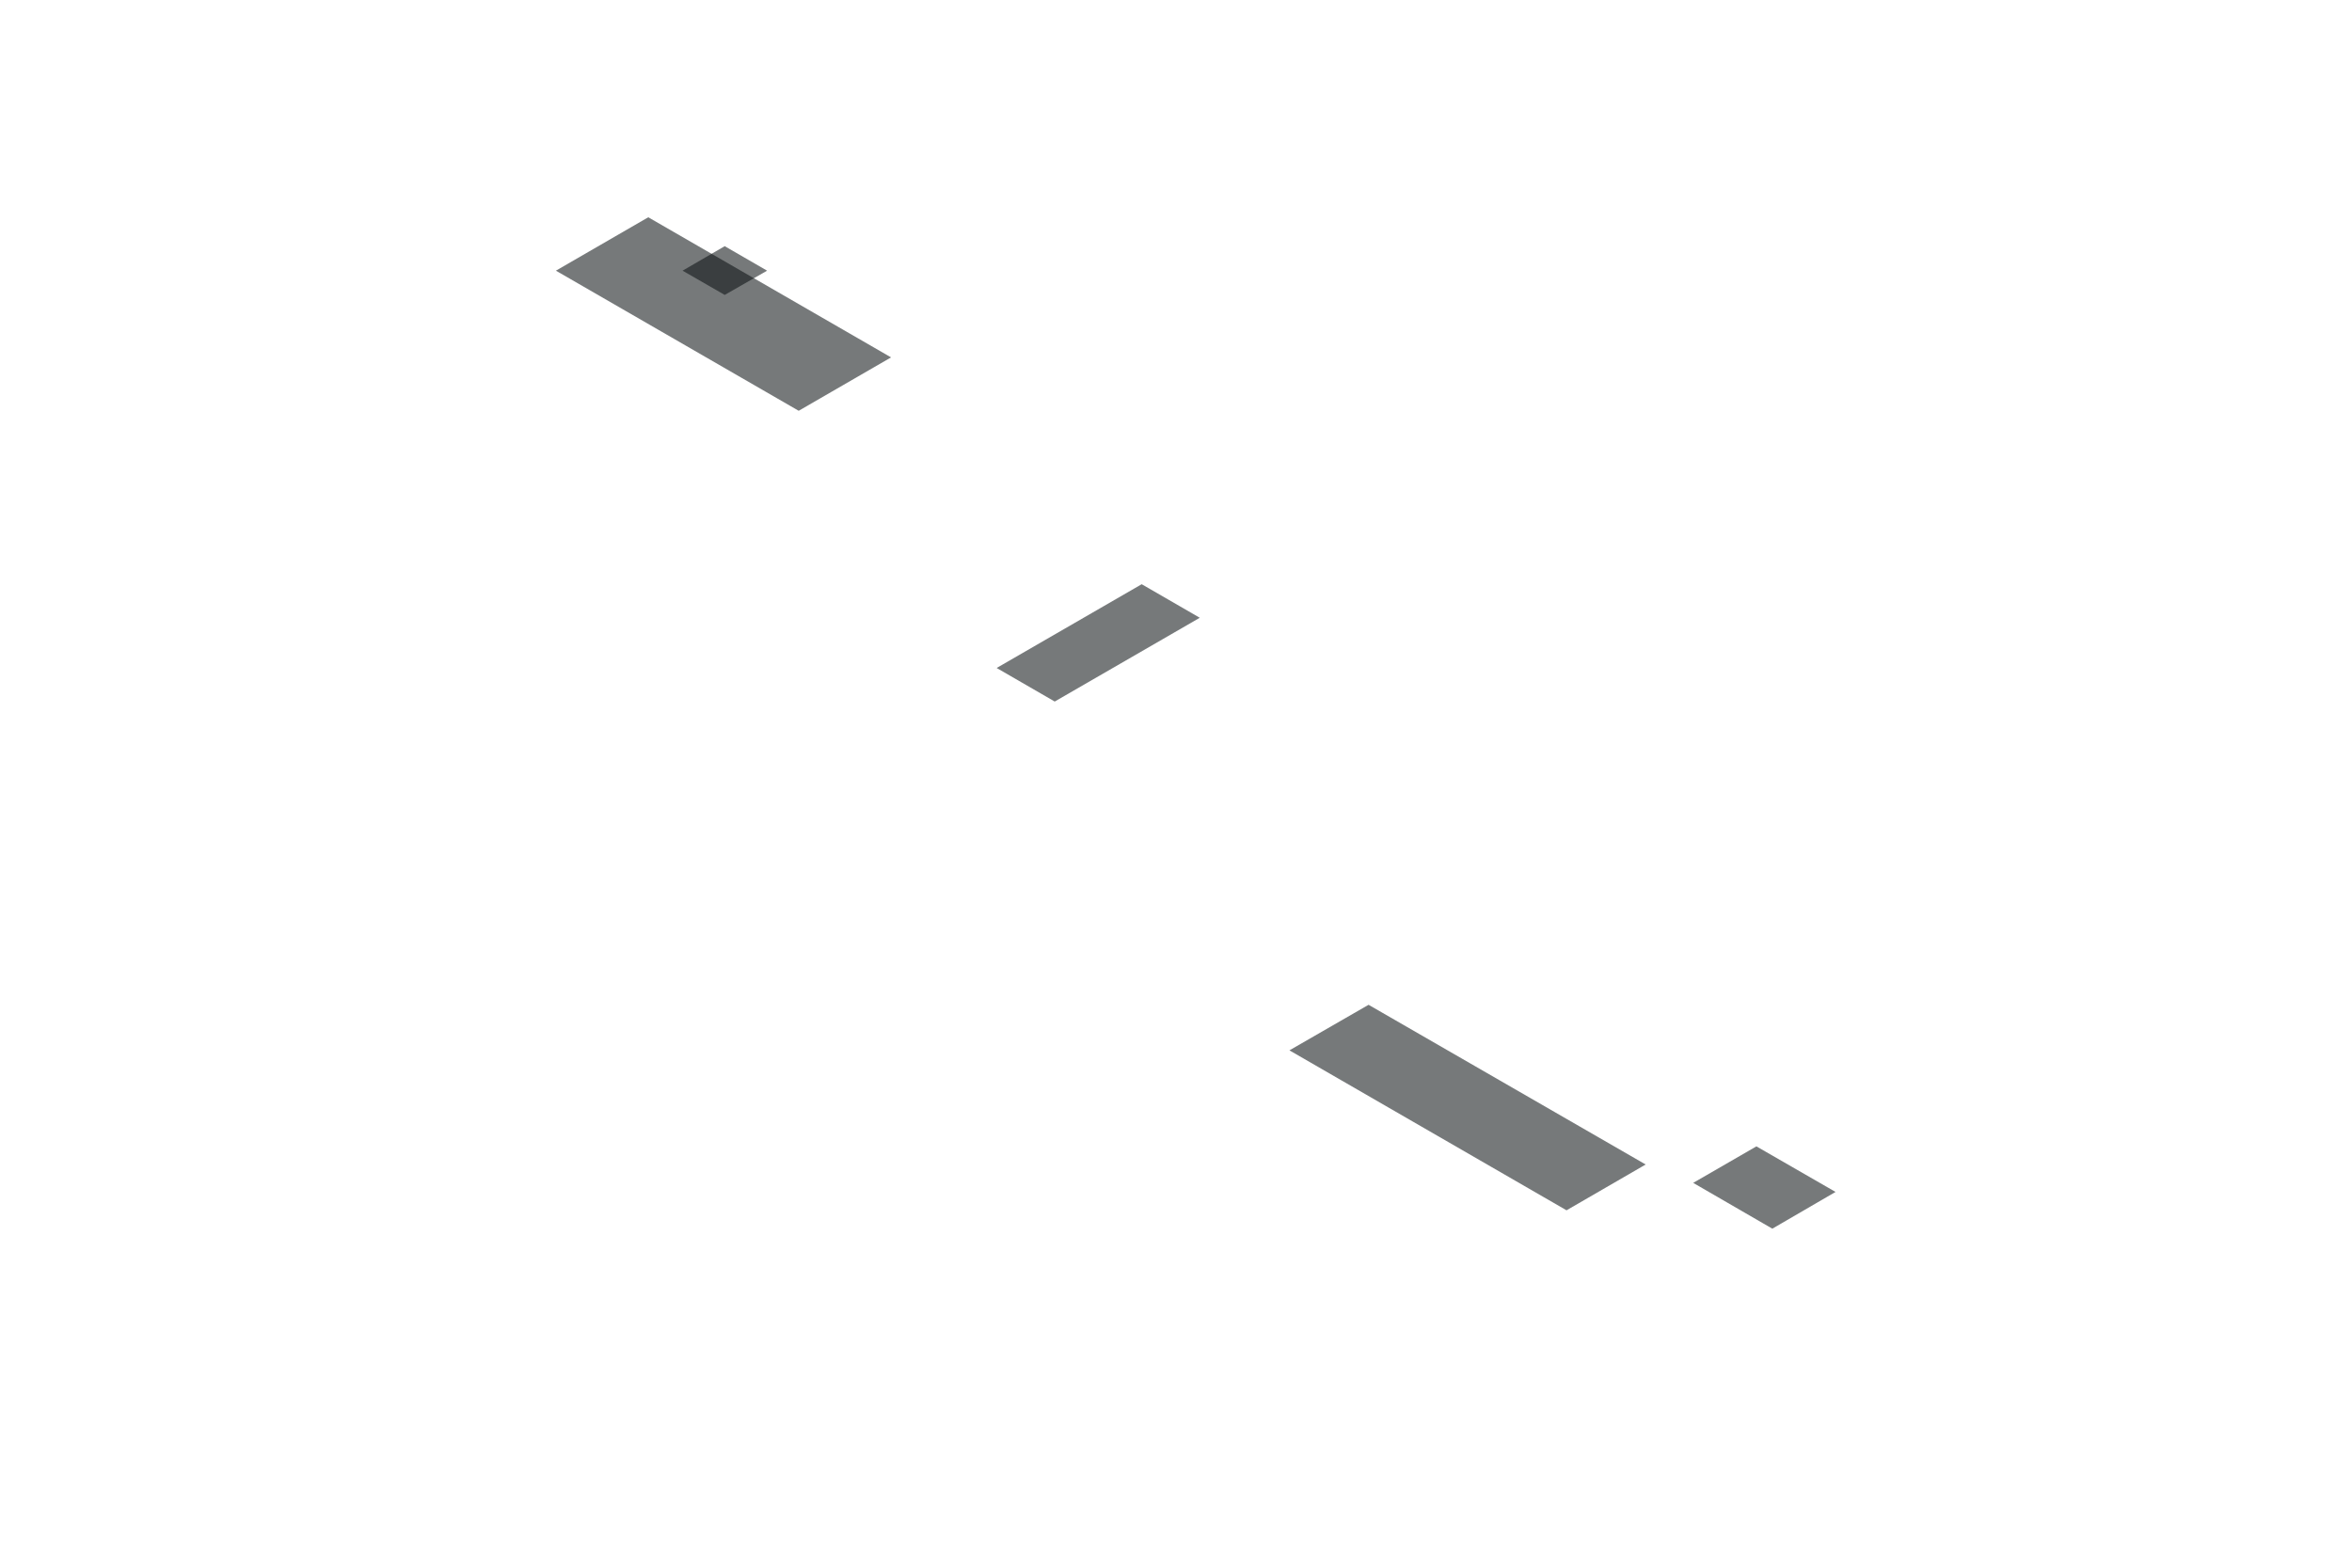
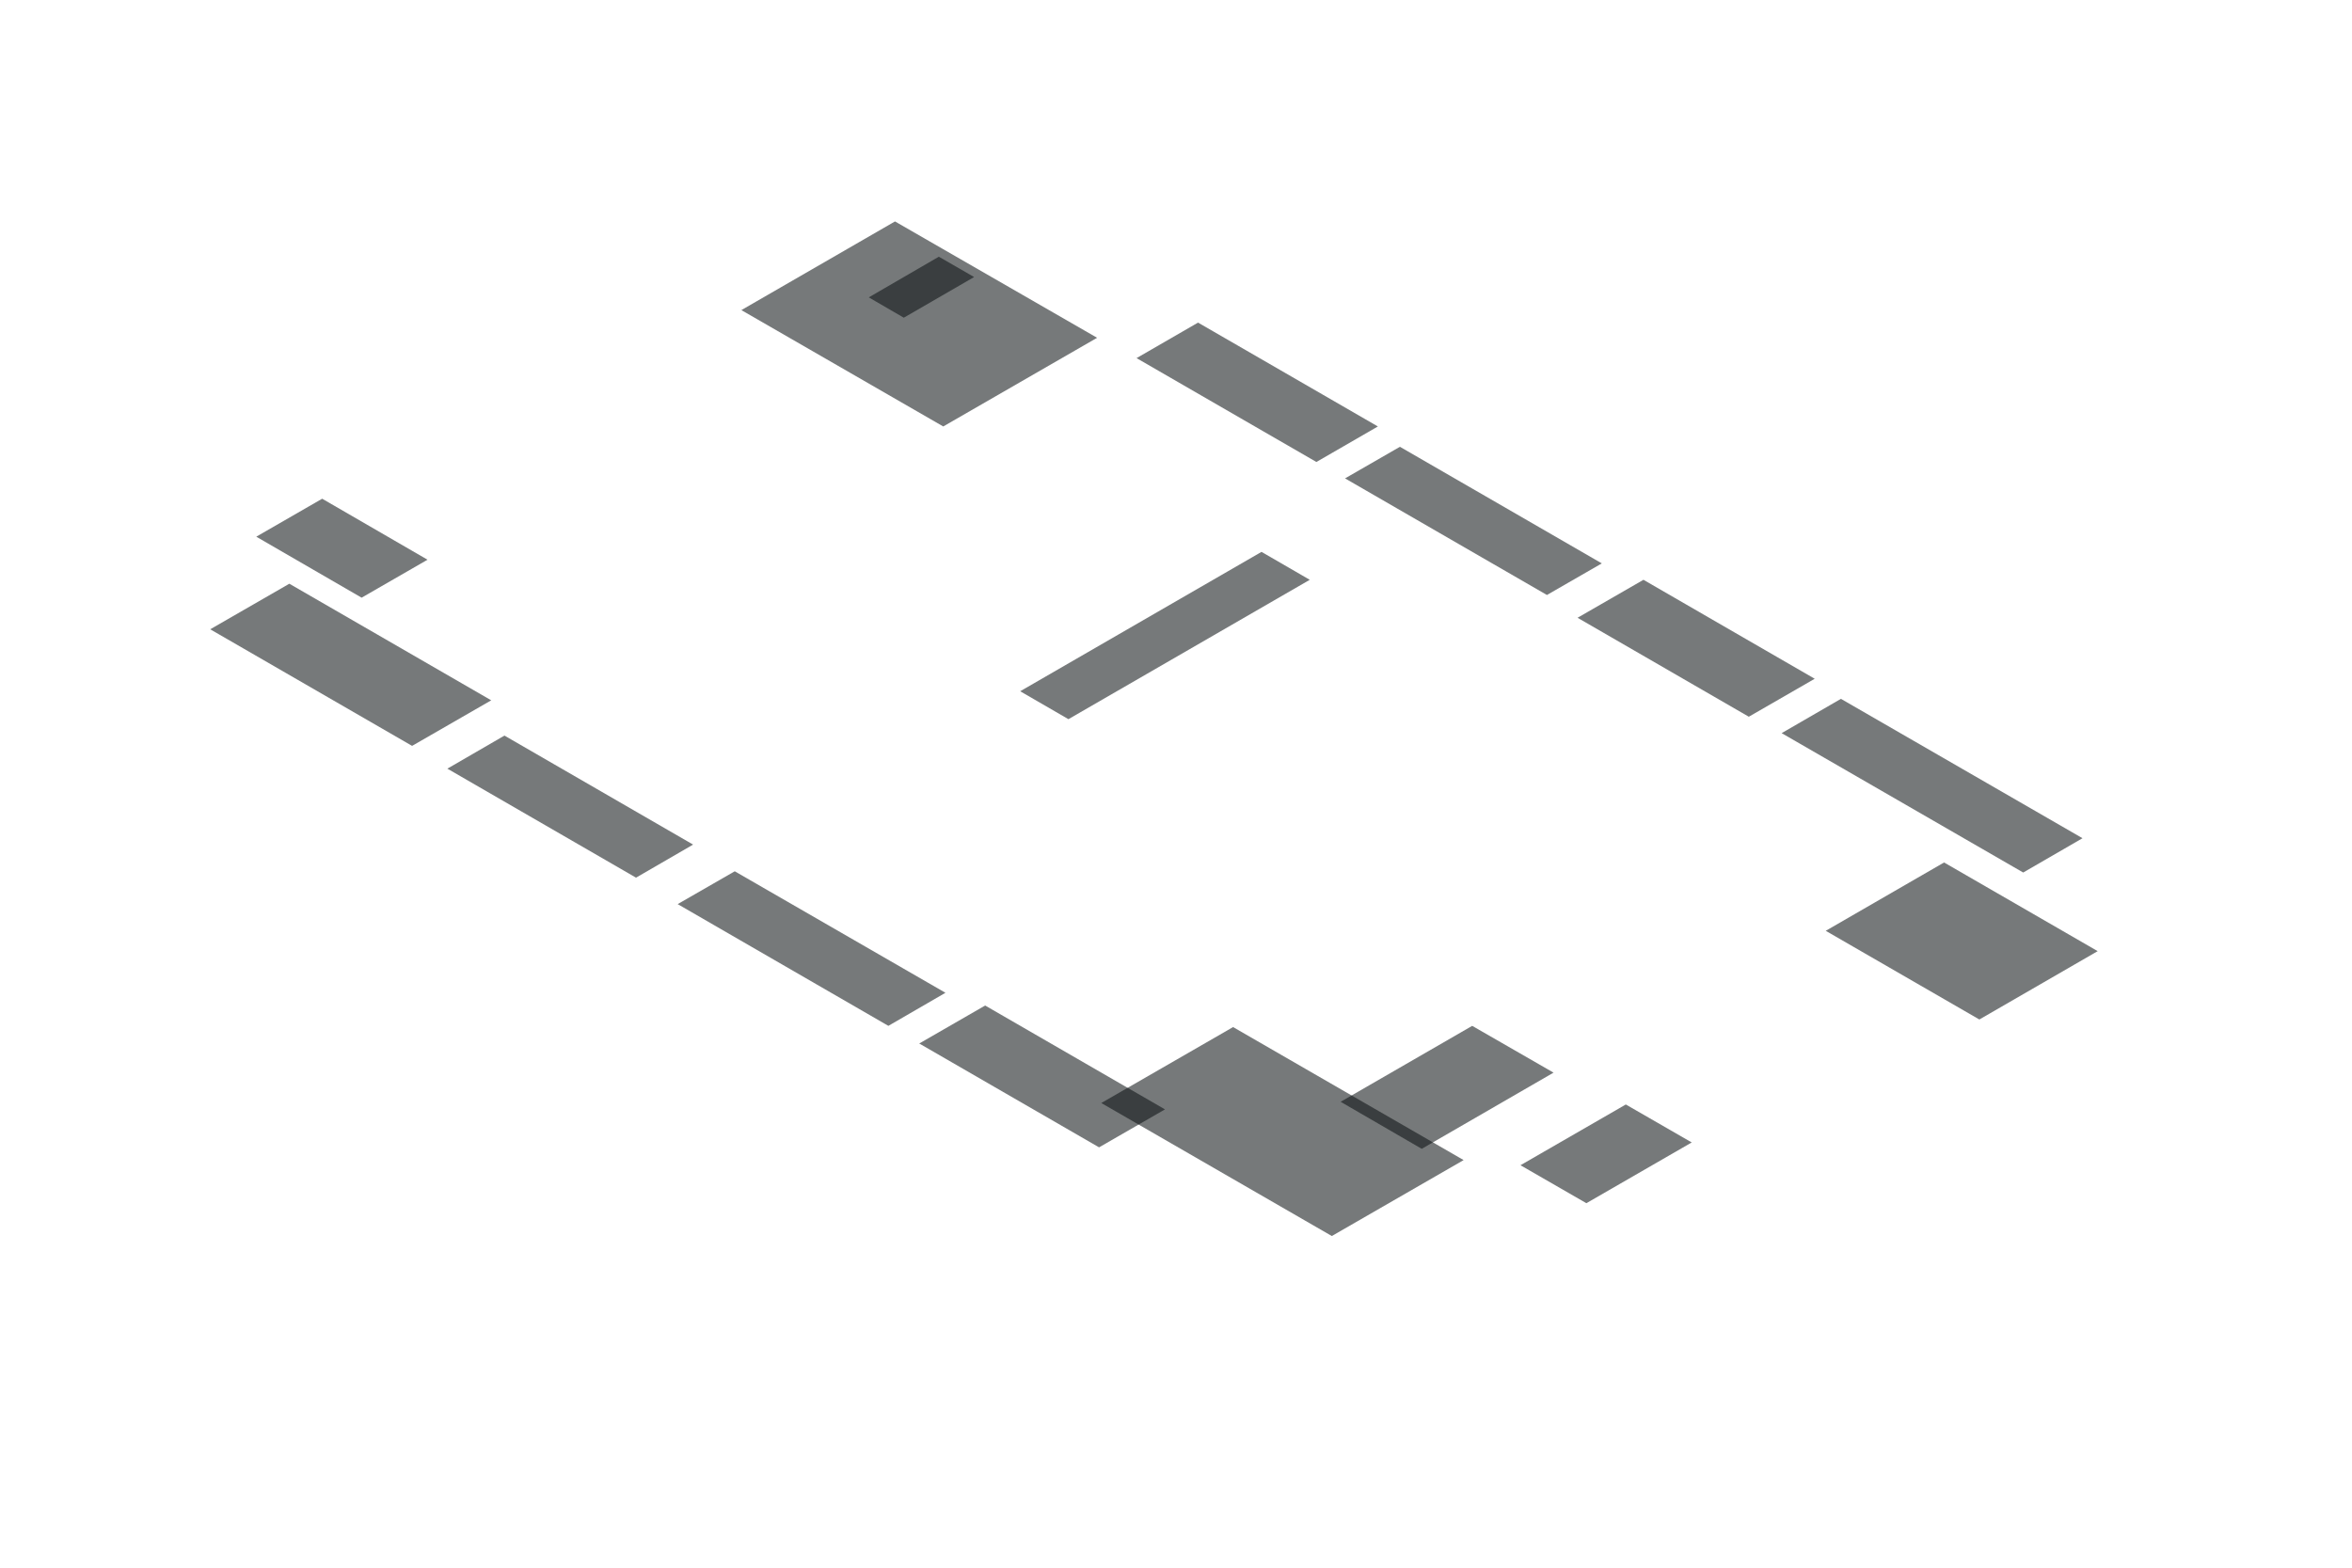
<svg xmlns="http://www.w3.org/2000/svg" width="960" height="640" viewBox="0 0 960 640">
-   <polygon points="264.6,88.7 363.7,145.9 326.0,167.7 226.9,110.5" fill="#0a1012" opacity=".56" />
-   <polygon points="295.8,100.5 313.1,110.5 295.8,120.4 278.6,110.5" fill="#0a1012" opacity=".56" />
-   <polygon points="466.0,238.5 489.7,252.2 430.5,286.4 406.8,272.7" fill="#0a1012" opacity=".56" />
-   <polygon points="558.6,410.2 671.7,475.4 639.4,494.1 526.3,428.8" fill="#0a1012" opacity=".56" />
-   <polygon points="716.9,468.0 749.2,486.6 723.4,501.6 691.1,482.9" fill="#0a1012" opacity=".56" />
+   <polygon points="365.3,90.4 447.8,137.9 385.0,174.1 302.6,126.6" fill="#0a1012" opacity=".56" />
+   <polygon points="383.2,104.8 397.6,113.1 368.9,129.7 354.6,121.4" fill="#0a1012" opacity=".56" />
+   <polygon points="514.9,225.3 534.6,236.7 436.1,293.6 416.4,282.2" fill="#0a1012" opacity=".56" />
+   <polygon points="503.3,419.3 597.4,473.6 543.6,504.6 449.5,450.3" fill="#0a1012" opacity=".56" />
+   <polygon points="663.6,450.9 690.5,466.4 647.5,491.2 620.6,475.7" fill="#0a1012" opacity=".56" />
+   <polygon points="489.0,131.7 562.4,174.1 537.3,188.6 463.9,146.2" fill="#0a1012" opacity=".56" />
+   <polygon points="571.4,182.4 653.8,230.0 631.4,242.9 549.0,195.3" fill="#0a1012" opacity=".56" />
+   <polygon points="670.8,236.7 740.7,277.1 713.8,292.6 643.9,252.2" fill="#0a1012" opacity=".56" />
+   <polygon points="751.4,285.3 850.0,342.2 825.8,356.2 727.2,299.3" fill="#0a1012" opacity=".56" />
+   <polygon points="131.5,203.6 174.5,228.5 147.6,244.0 104.6,219.1" fill="#0a1012" opacity=".56" />
+   <polygon points="118.1,238.3 200.5,285.9 168.2,304.5 85.8,256.9" fill="#0a1012" opacity=".56" />
+   <polygon points="205.9,300.3 282.9,344.8 259.6,358.3 182.6,313.8" fill="#0a1012" opacity=".56" />
+   <polygon points="299.9,355.7 385.9,405.3 362.6,418.8 276.6,369.1" fill="#0a1012" opacity=".56" />
+   <polygon points="402.1,410.5 475.5,452.9 448.6,468.4 375.2,426.0" fill="#0a1012" opacity=".56" />
+   <polygon points="793.5,352.1 856.2,388.3 807.9,416.2 745.2,380.0" fill="#0a1012" opacity=".56" />
+   <polygon points="600.9,418.8 634.1,437.9 580.3,469.0 547.2,449.8" fill="#0a1012" opacity=".56" />
</svg>
